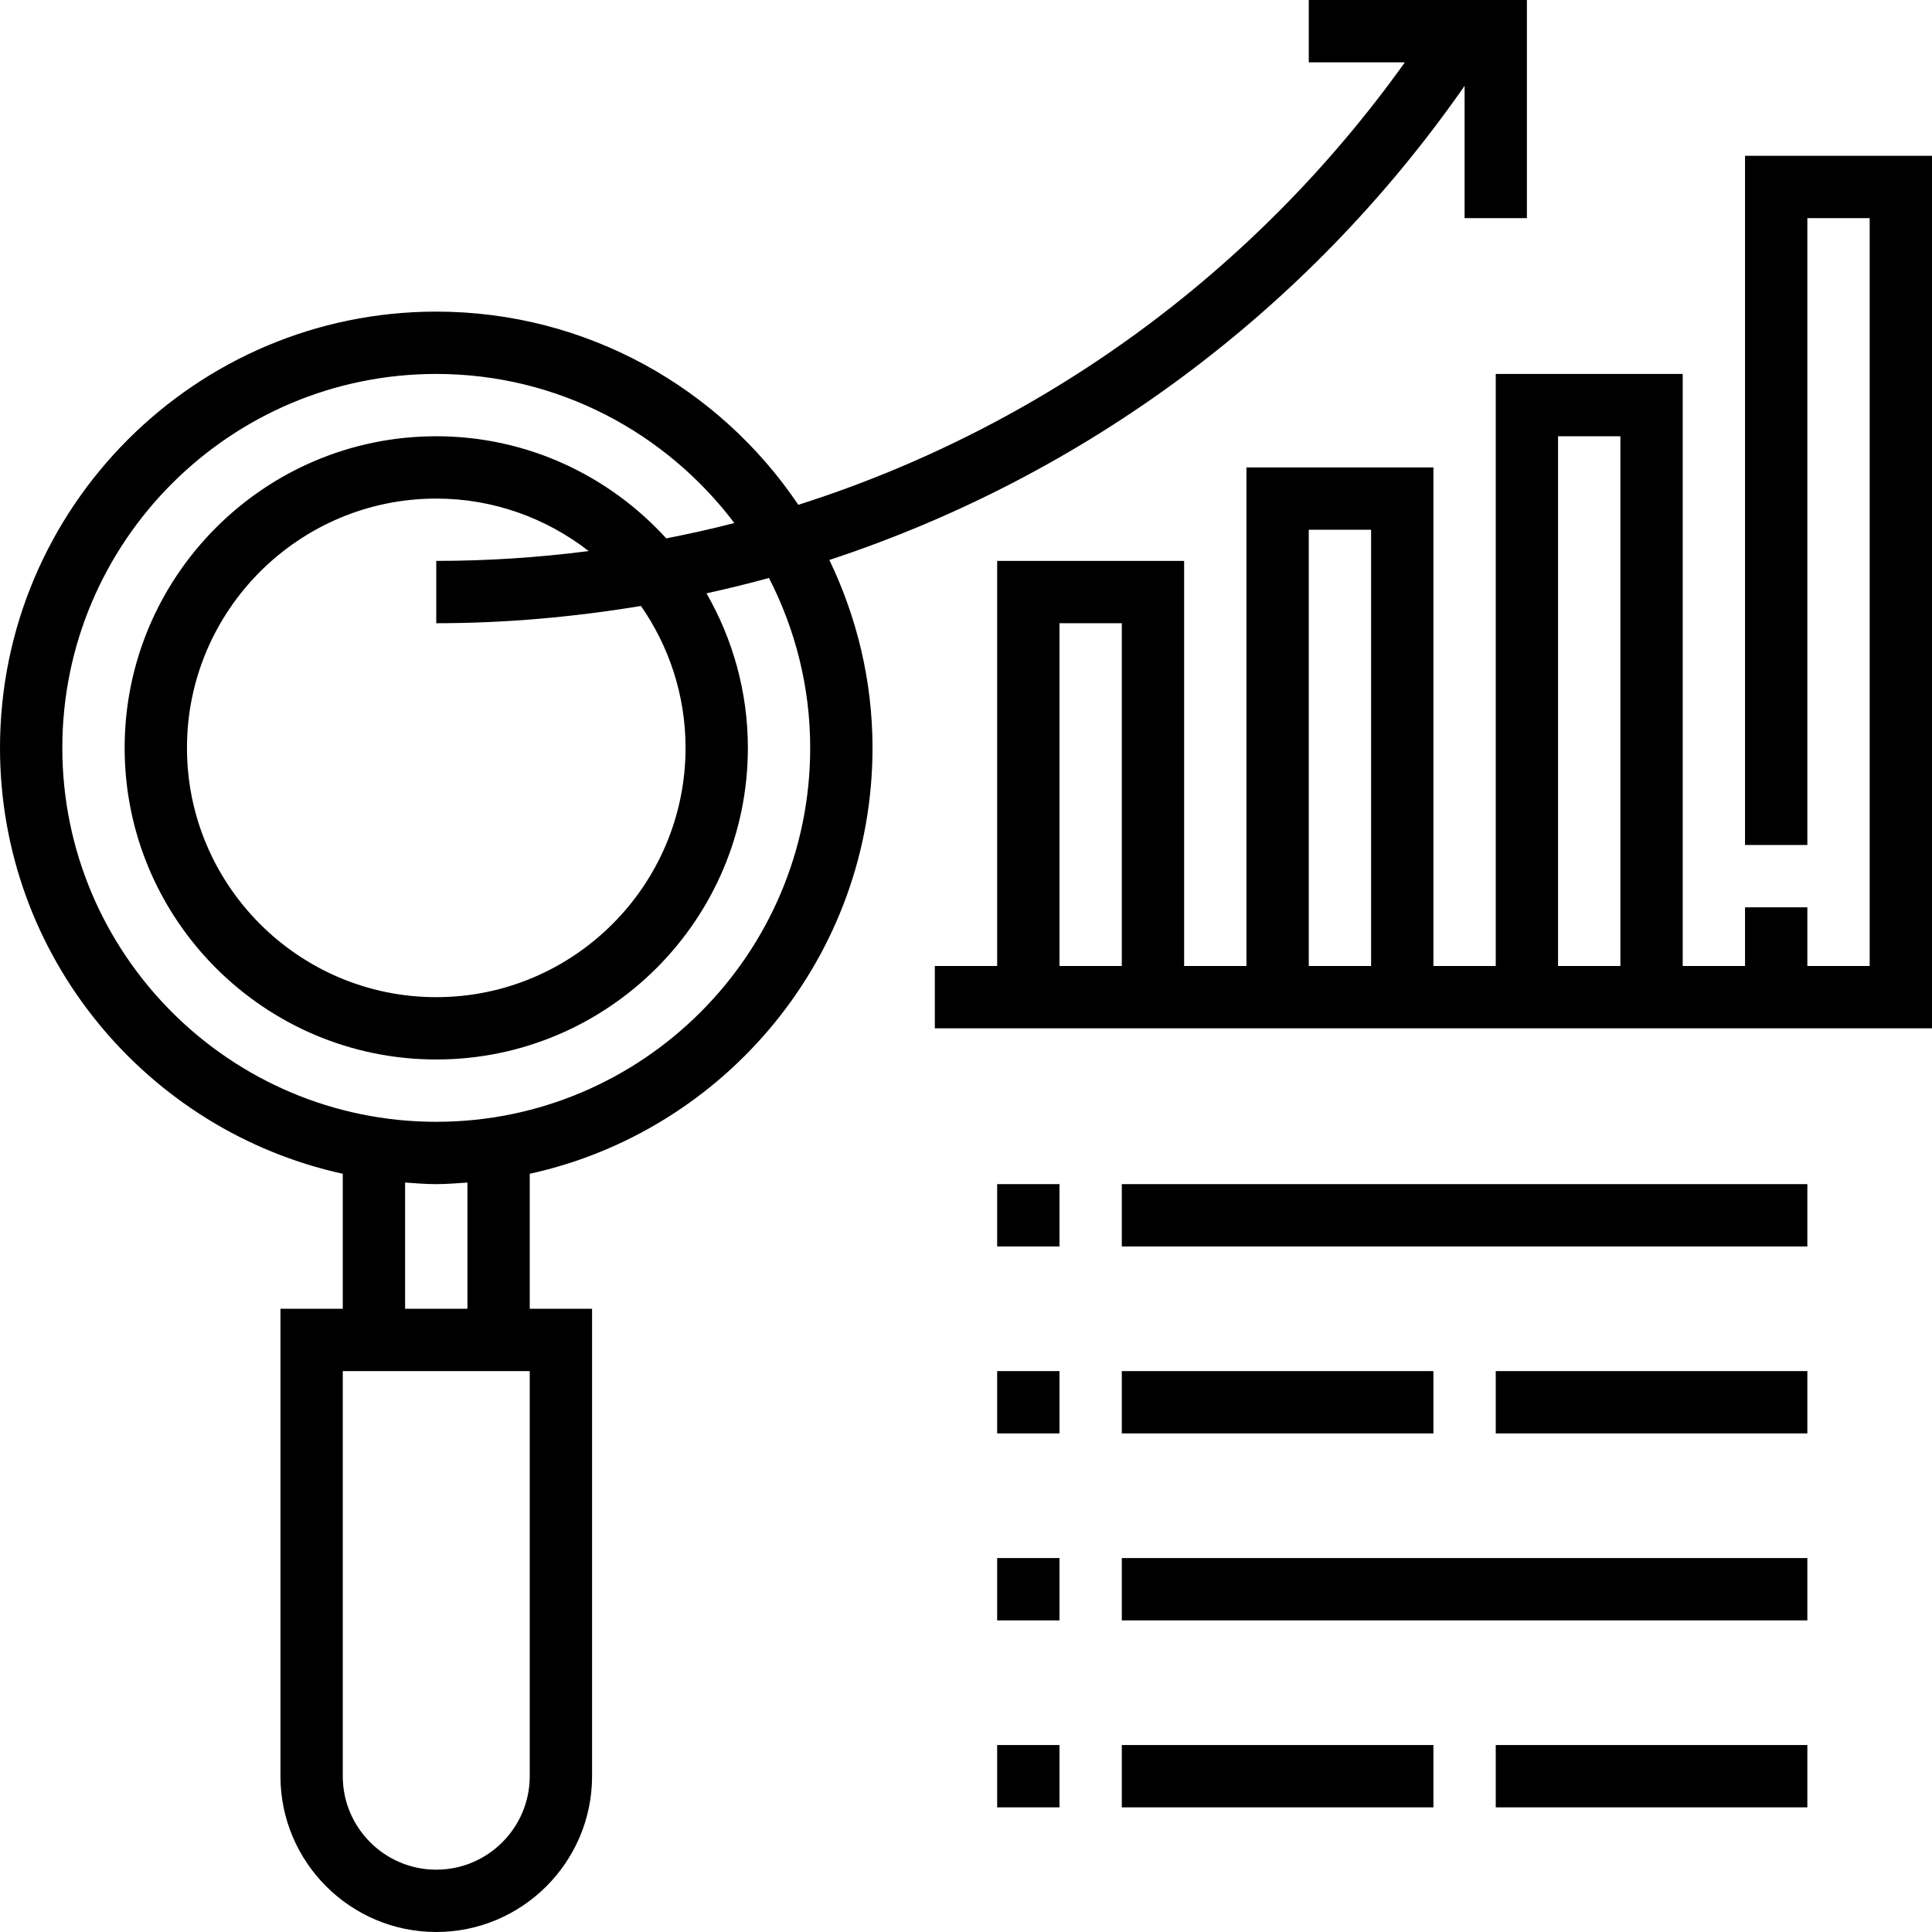
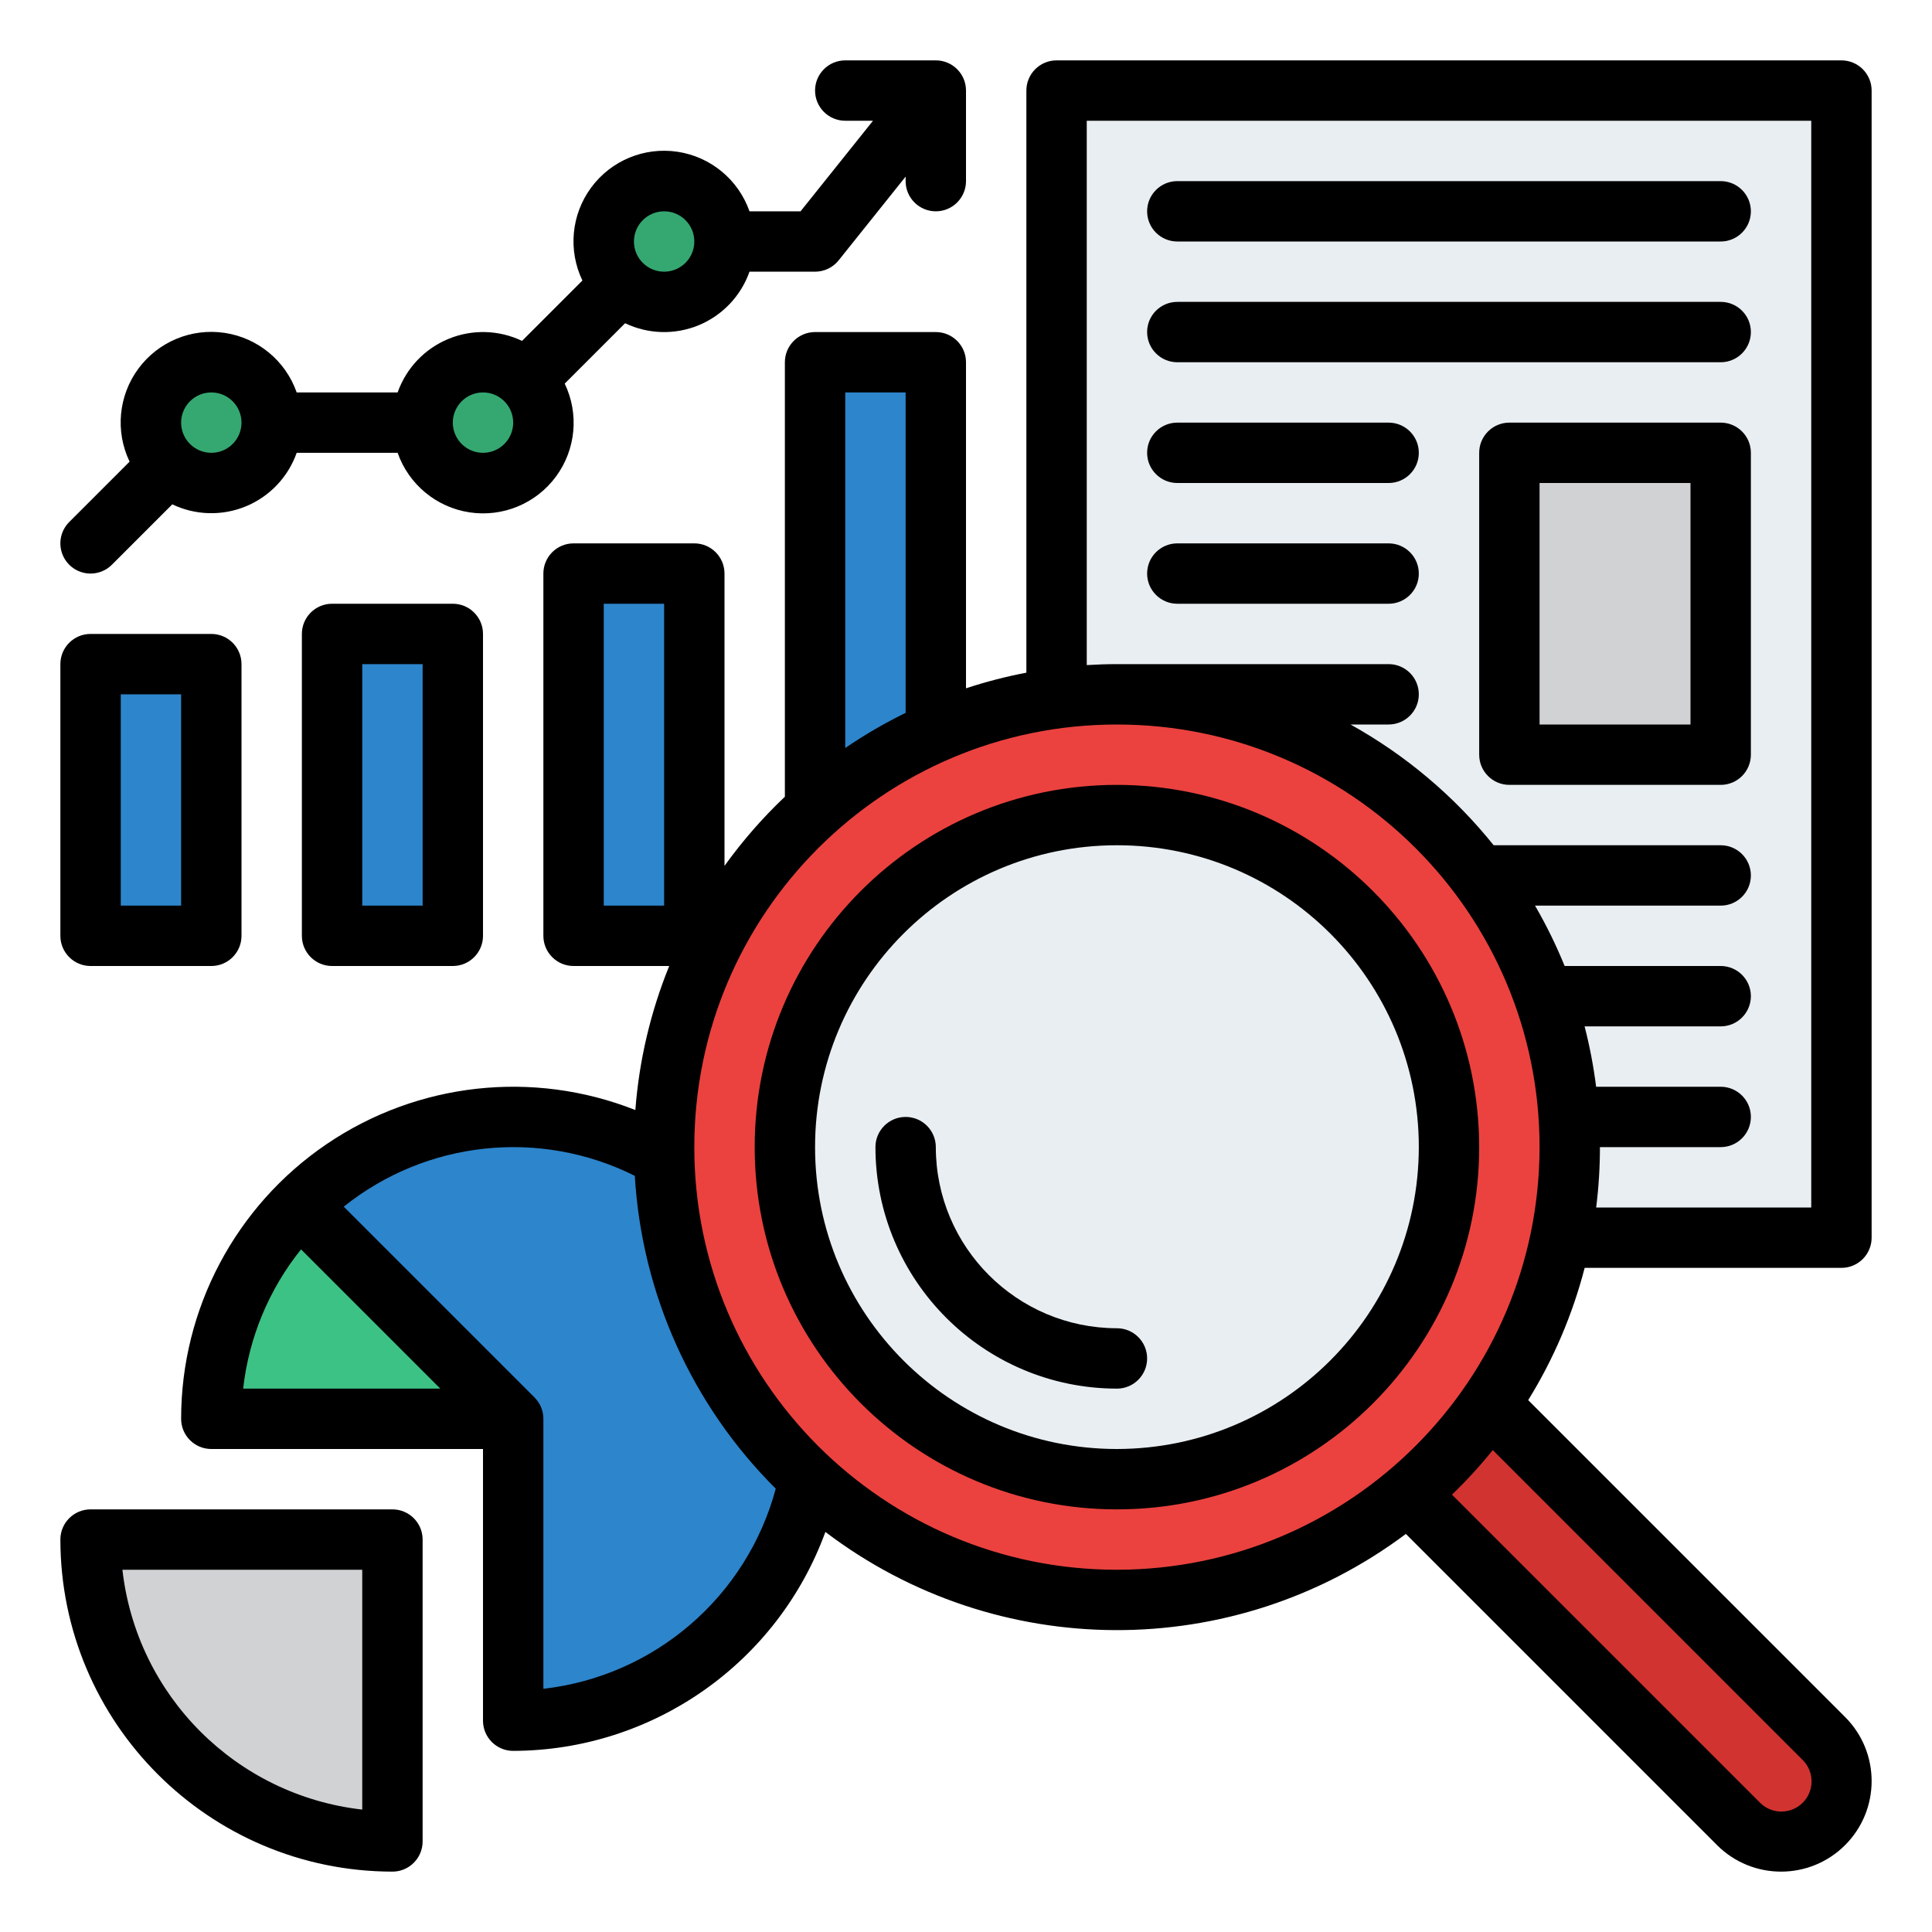
- <svg xmlns="http://www.w3.org/2000/svg" version="1.1" id="Capa_1" x="0px" y="0px" viewBox="0 0 496 496" style="enable-background:new 0 0 496 496;" xml:space="preserve">
-   <g>
-     <g>
-       <path d="M448,40v176.936h16V56h16v192h-16v-15.064h-16V248h-16V96h-48v152h-16V120h-48v128h-16V144h-48v104h-16v16h256V40H448z     M288,248h-16v-88h16V248z M352,248h-16V136h16V248z M416,248h-16V112h16V248z" />
-     </g>
-   </g>
-   <g>
-     <g>
-       <path d="M336,0v16h24.672c-38.856,54.352-93.584,93.832-155.72,113.6C184.824,99.704,150.672,80,112,80C50.24,80,0,130.24,0,192    c0,53.512,37.744,98.32,88,109.344V336H72v120c0,22.056,17.944,40,40,40c22.056,0,40-17.944,40-40V336h-16v-34.656    c50.256-11.024,88-55.832,88-109.344c0-17.288-4.056-33.608-11.08-48.24C278.248,122.232,335.632,80.008,376,22.048V56h16V0H336z     M136,456c0,13.232-10.768,24-24,24s-24-10.768-24-24V352h48V456z M104,336v-32.408c2.656,0.192,5.296,0.408,8,0.408    s5.344-0.216,8-0.408V336H104z M112,288c-52.936,0-96-43.064-96-96c0-52.936,43.064-96,96-96c31.256,0,58.992,15.08,76.528,38.28    c-5.776,1.488-11.6,2.784-17.48,3.936C156.408,122.16,135.392,112,112,112c-44.112,0-80,35.888-80,80s35.888,80,80,80    s80-35.888,80-80c0-14.44-3.904-27.968-10.624-39.672c5.392-1.184,10.736-2.488,16.04-3.944C204.136,161.488,208,176.288,208,192    C208,244.936,164.936,288,112,288z M164.552,155.568C171.752,165.92,176,178.464,176,192c0,35.288-28.712,64-64,64    c-35.288,0-64-28.712-64-64c0-35.288,28.712-64,64-64c14.744,0,28.304,5.064,39.136,13.472C138.256,143.128,125.192,144,112,144    v16C129.792,160,147.328,158.408,164.552,155.568z" />
-     </g>
-   </g>
-   <g>
-     <g>
-       <rect x="288" y="304" width="176" height="16" />
-     </g>
-   </g>
-   <g>
-     <g>
-       <rect x="288" y="400" width="176" height="16" />
-     </g>
-   </g>
-   <g>
-     <g>
-       <rect x="288" y="352" width="80" height="16" />
-     </g>
-   </g>
-   <g>
-     <g>
-       <rect x="384" y="352" width="80" height="16" />
-     </g>
-   </g>
-   <g>
-     <g>
-       <rect x="288" y="448" width="80" height="16" />
-     </g>
-   </g>
-   <g>
-     <g>
-       <rect x="384" y="448" width="80" height="16" />
-     </g>
-   </g>
-   <g>
-     <g>
-       <rect x="256" y="304" width="16" height="16" />
-     </g>
-   </g>
-   <g>
-     <g>
-       <rect x="256" y="352" width="16" height="16" />
-     </g>
-   </g>
-   <g>
-     <g>
-       <rect x="256" y="400" width="16" height="16" />
-     </g>
-   </g>
-   <g>
-     <g>
-       <rect x="256" y="448" width="16" height="16" />
-     </g>
-   </g>
-   <g>
- </g>
-   <g>
- </g>
-   <g>
- </g>
-   <g>
- </g>
-   <g>
- </g>
-   <g>
- </g>
-   <g>
- </g>
-   <g>
- </g>
-   <g>
- </g>
-   <g>
- </g>
-   <g>
- </g>
-   <g>
- </g>
-   <g>
- </g>
-   <g>
- </g>
-   <g>
- </g>
+ <svg xmlns="http://www.w3.org/2000/svg" id="Filled" height="512" viewBox="0 0 512 512" width="512">
+   <path d="m280 24h208v304h-208z" fill="#e9eef2" />
+   <path d="m400 120h56v80h-56z" fill="#d0d2d4" />
+   <path d="m472 488a15.947 15.947 0 0 1 -11.313-4.687l-168-168a16 16 0 1 1 22.627-22.626l168 168a16 16 0 0 1 -11.314 27.313z" fill="#d13330" />
+   <circle cx="128" cy="112" fill="#35a872" r="16" />
+   <circle cx="56" cy="112" fill="#35a872" r="16" />
+   <path d="m88 168h32v80h-32z" fill="#2d85cc" />
+   <path d="m24 176h32v72h-32z" fill="#2d85cc" />
+   <circle cx="176" cy="64" fill="#35a872" r="16" />
+   <path d="m216 96h32v152h-32z" fill="#2d85cc" />
+   <path d="m216 376a80 80 0 0 1 -80 80v-80h-80a80 80 0 0 1 160 0z" fill="#2d85cc" />
+   <path d="m216 376a80 80 0 0 1 -80 80v-80l-56.57-56.57a80 80 0 0 1 136.57 56.57z" fill="none" />
+   <path d="m136 376h-80a79.789 79.789 0 0 1 23.43-56.57z" fill="#3dc285" />
+   <path d="m104 408v80a80 80 0 0 1 -80-80z" fill="#d0d2d4" />
+   <path d="m152 152h32v96h-32z" fill="#2d85cc" />
+   <circle cx="296" cy="304" fill="#eb423f" r="120" />
+   <circle cx="296" cy="304" fill="#e9eef2" r="88" />
+   <path d="m88 160a8 8 0 0 0 -8 8v80a8 8 0 0 0 8 8h32a8 8 0 0 0 8-8v-80a8 8 0 0 0 -8-8zm24 80h-16v-64h16z" />
+   <path d="m24 168a8 8 0 0 0 -8 8v72a8 8 0 0 0 8 8h32a8 8 0 0 0 8-8v-72a8 8 0 0 0 -8-8zm24 72h-16v-56h16z" />
+   <path d="m104 400h-80a8 8 0 0 0 -8 8 88.1 88.1 0 0 0 88 88 8 8 0 0 0 8-8v-80a8 8 0 0 0 -8-8zm-8 79.559a72.148 72.148 0 0 1 -63.559-63.559h63.559z" />
+   <path d="m488 336a8 8 0 0 0 8-8v-304a8 8 0 0 0 -8-8h-208a8 8 0 0 0 -8 8v154.266a127 127 0 0 0 -16 4.142v-86.408a8 8 0 0 0 -8-8h-32a8 8 0 0 0 -8 8v115.136a129.019 129.019 0 0 0 -16 18.332v-77.468a8 8 0 0 0 -8-8h-32a8 8 0 0 0 -8 8v96a8 8 0 0 0 8 8h25.348a127.007 127.007 0 0 0 -8.974 38.17 88 88 0 0 0 -120.374 81.83 8 8 0 0 0 8 8h72v72a8 8 0 0 0 8 8 88.31 88.31 0 0 0 82.737-58.02 127.738 127.738 0 0 0 153.833.531l82.459 82.46a24 24 0 0 0 33.942-33.942l-83.982-83.981a127.281 127.281 0 0 0 14.961-35.048zm-312-96h-16v-80h16zm112-208h192v288h-57a128.627 128.627 0 0 0 1-16h32a8 8 0 0 0 0-16h-33.013a127.182 127.182 0 0 0 -3.054-16h36.067a8 8 0 0 0 0-16h-41.356a127.61 127.61 0 0 0 -7.846-16h49.202a8 8 0 0 0 0-16h-60.163a128.955 128.955 0 0 0 -37.931-32h10.094a8 8 0 0 0 0-16h-72c-2.687 0-5.353.093-8 .257zm-64 72h16v84.918a128.041 128.041 0 0 0 -16 9.308zm-159.559 264a71.647 71.647 0 0 1 15.339-36.906l36.906 36.906zm79.559 79.553v-71.553a7.979 7.979 0 0 0 -2.343-5.657l-50.564-50.564a71.912 71.912 0 0 1 77.139-8.172 127.634 127.634 0 0 0 37.351 82.91 72.243 72.243 0 0 1 -61.583 53.036zm333.657 18.791a8 8 0 1 1 -11.313 11.312l-81.553-81.556a129.209 129.209 0 0 0 10.814-11.812zm-181.657-50.344a112 112 0 1 1 112-112 112.127 112.127 0 0 1 -112 112z" />
+   <path d="m296 208a96 96 0 1 0 96 96 96.108 96.108 0 0 0 -96-96zm0 176a80 80 0 1 1 80-80 80.091 80.091 0 0 1 -80 80z" />
+   <path d="m296 352a48.054 48.054 0 0 1 -48-48 8 8 0 0 0 -16 0 64.072 64.072 0 0 0 64 64 8 8 0 0 0 0-16z" />
+   <path d="m312 64h144a8 8 0 0 0 0-16h-144a8 8 0 0 0 0 16z" />
+   <path d="m312 96h144a8 8 0 0 0 0-16h-144a8 8 0 0 0 0 16z" />
+   <path d="m312 128h56a8 8 0 0 0 0-16h-56a8 8 0 0 0 0 16z" />
+   <path d="m312 160h56a8 8 0 0 0 0-16h-56a8 8 0 0 0 0 16z" />
+   <path d="m456 112h-56a8 8 0 0 0 -8 8v80a8 8 0 0 0 8 8h56a8 8 0 0 0 8-8v-80a8 8 0 0 0 -8-8zm-8 80h-40v-64h40z" />
+   <path d="m24 152a7.976 7.976 0 0 0 5.657-2.343l16-16a23.99 23.99 0 0 0 32.967-13.657h26.752a24 24 0 1 0 44.279-18.341l16-16a23.99 23.99 0 0 0 32.969-13.659h17.376a8 8 0 0 0 6.247-3l17.753-22.194v1.194a8 8 0 0 0 16 0v-24a8 8 0 0 0 -8-8h-24a8 8 0 0 0 0 16h7.355l-19.2 24h-13.531a24 24 0 1 0 -44.279 18.341l-16 16a23.99 23.99 0 0 0 -32.969 13.659h-26.752a24 24 0 1 0 -44.279 18.341l-16 16a8 8 0 0 0 5.655 13.659zm152-96a8 8 0 1 1 -8 8 8.009 8.009 0 0 1 8-8zm-48 48a8 8 0 1 1 -8 8 8.009 8.009 0 0 1 8-8zm-72 0a8 8 0 1 1 -8 8 8.009 8.009 0 0 1 8-8z" />
</svg>
